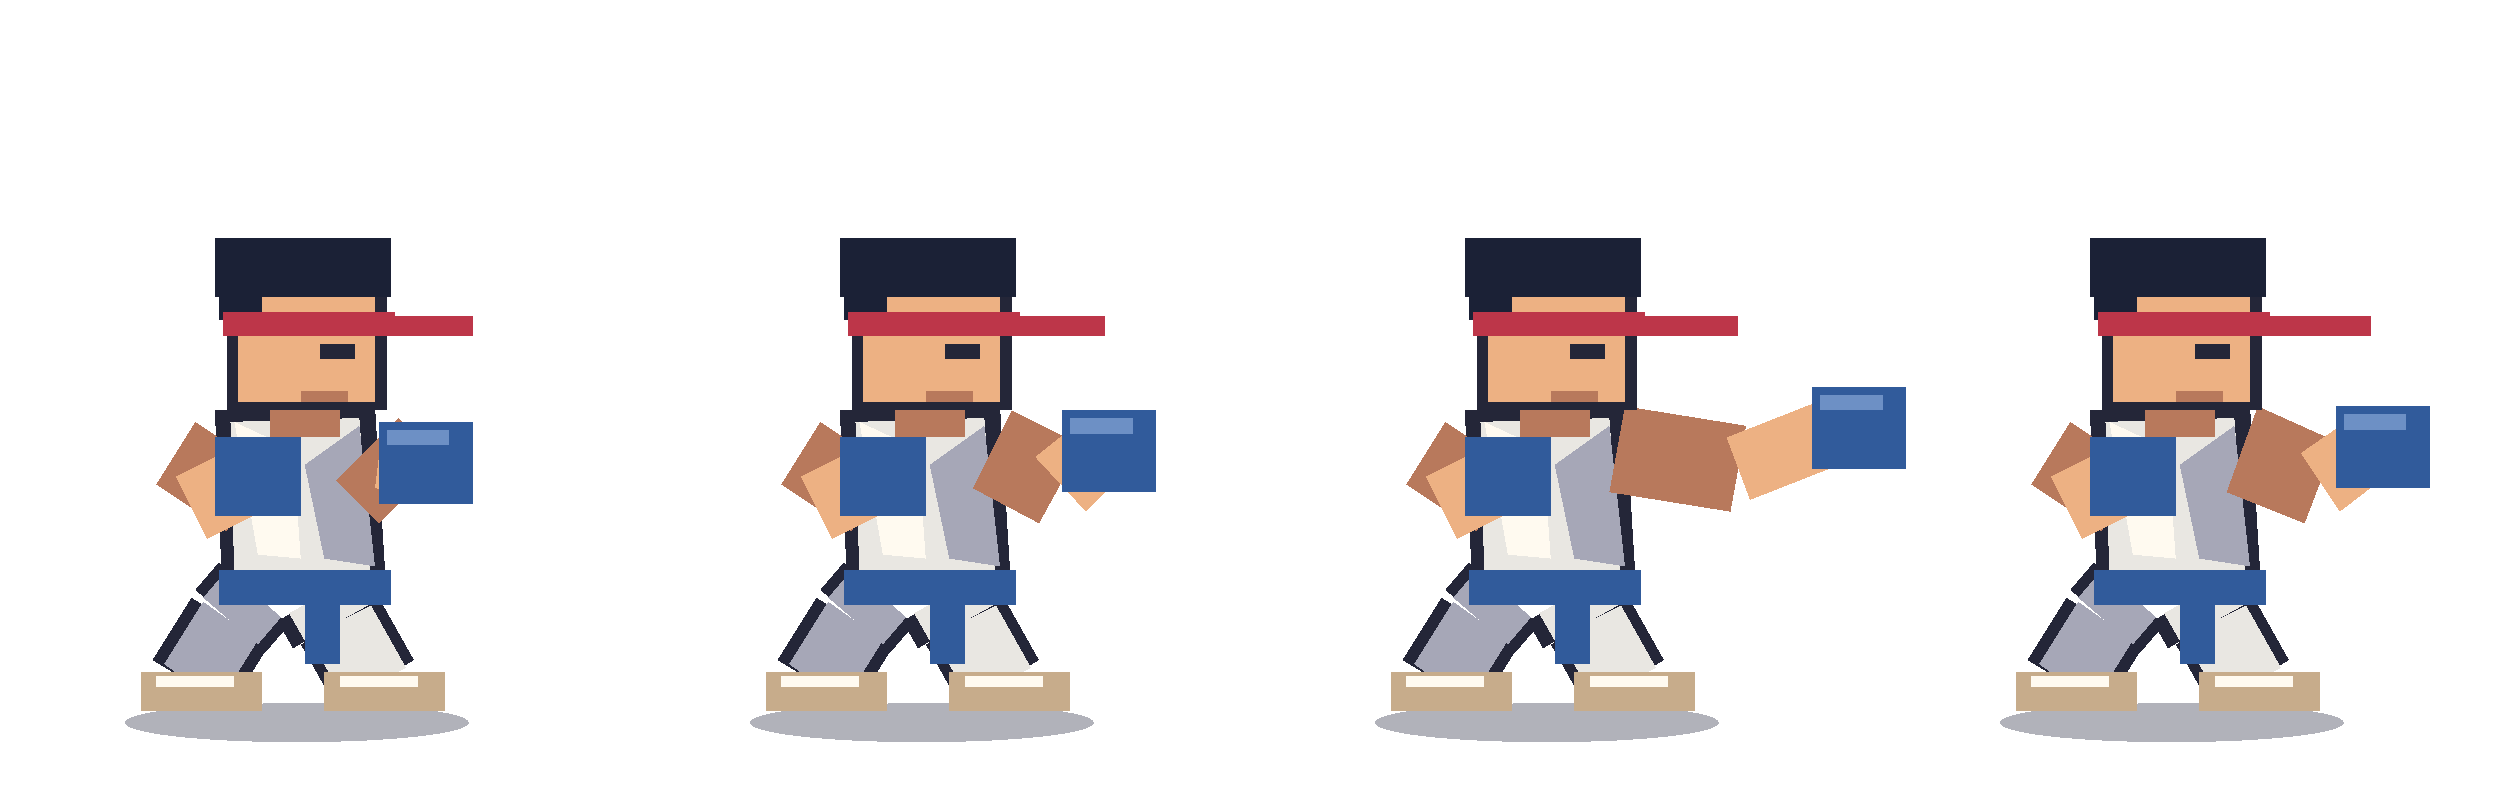
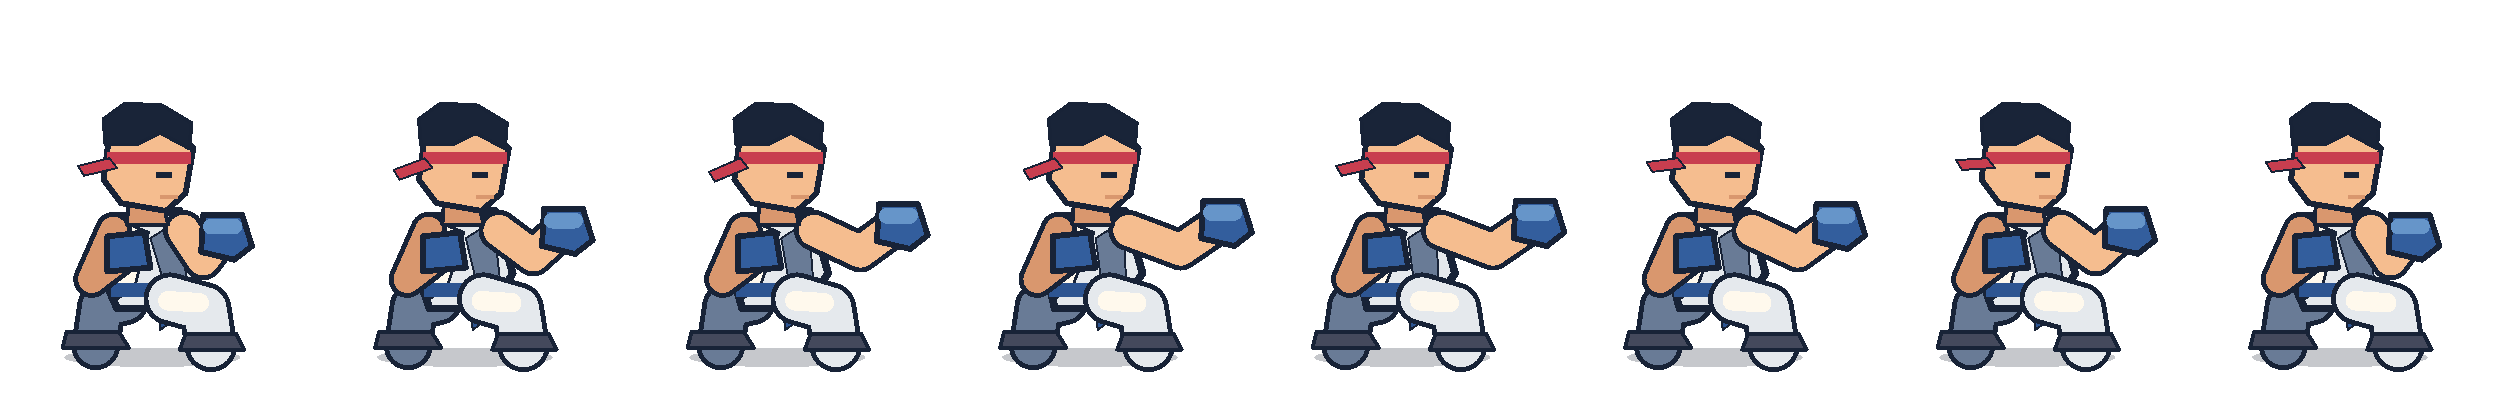
- <svg xmlns="http://www.w3.org/2000/svg" width="640" height="205" viewBox="0 0 640 205">
+ <svg xmlns="http://www.w3.org/2000/svg" width="1280" height="205" viewBox="0 0 1280 205">
  <g shape-rendering="crispEdges">
    <g transform="translate(0 0)">
-       <ellipse cx="76" cy="185" rx="44" ry="5" fill="#202238" opacity=".35" />
-       <polygon points="56,144 50,151 68,167 74,160" fill="#242638" />
-       <polygon points="49,153 39,169 59,181 69,165" fill="#242638" />
-       <polygon points="58,146 52,153 66,165 72,158" fill="#a6a7b7" />
-       <polygon points="52,154 42,170 56,180 66,164" fill="#a6a7b7" />
-       <rect x="36" y="172" width="31" height="10" fill="#c7ac8b" />
-       <rect x="40" y="173" width="20" height="3" fill="#fffaf0" />
-       <polygon points="71,159 75,166 99,152 95,145" fill="#242638" />
-       <polygon points="77,165 86,181 106,169 97,153" fill="#242638" />
-       <polygon points="74,157 78,164 96,154 92,147" fill="#e9e7e2" />
-       <polygon points="79,163 88,179 104,171 95,155" fill="#e9e7e2" />
-       <rect x="83" y="172" width="31" height="10" fill="#c7ac8b" />
-       <rect x="87" y="173" width="20" height="3" fill="#fffaf0" />
-       <polygon points="55,105 96,104 99,153 57,154" fill="#242638" />
-       <polygon points="59,108 92,107 95,148 60,149" fill="#e9e7e2" />
-       <polygon points="60,108 75,115 77,143 66,142" fill="#fffaf0" />
-       <polygon points="92,109 78,119 83,143 96,145" fill="#a6a7b7" />
-       <rect x="56" y="146" width="44" height="9" fill="#315b9b" />
-       <rect x="78" y="151" width="9" height="19" fill="#315b9b" />
-       <polygon points="50,108 40,124 58,136 68,120" fill="#b8795c" />
-       <polygon points="53,138 69,130 61,114 45,122" fill="#edb183" />
-       <rect x="55" y="112" width="22" height="20" fill="#315b9b" />
-       <polygon points="86,123 97,134 113,118 102,107" fill="#b8795c" />
-       <polygon points="114,127 115,119 97,117 96,125" fill="#edb183" />
-       <rect x="97" y="108" width="24" height="21" fill="#315b9b" />
-       <rect x="99" y="110" width="16" height="4" fill="#6d90c5" />
-       <rect x="69" y="99" width="18" height="13" fill="#b8795c" />
-       <rect x="58" y="66" width="41" height="39" fill="#242638" />
-       <rect x="61" y="69" width="35" height="34" fill="#edb183" />
-       <rect x="55" y="61" width="45" height="15" fill="#1b2136" />
-       <rect x="56" y="72" width="11" height="10" fill="#1b2136" />
-       <rect x="57" y="80" width="44" height="6" fill="#bd3649" />
-       <rect x="99" y="81" width="22" height="5" fill="#bd3649" />
-       <rect x="82" y="88" width="9" height="4" fill="#242638" />
-       <rect x="77" y="100" width="12" height="3" fill="#b8795c" />
+       <ellipse cx="78" cy="183" rx="45" ry="5" fill="#111728" opacity=".24" />
+       <path d="M 64,154 L 52,157 L 49,177" fill="none" stroke="#182337" stroke-width="25" stroke-linejoin="round" stroke-linecap="round" />
+       <path d="M 64,154 L 52,157 L 49,177" fill="none" stroke="#697b96" stroke-width="20" stroke-linejoin="round" stroke-linecap="round" />
+       <polygon points="34,170 61,170 66,178 32,178" fill="#44495c" stroke="#182337" stroke-width="2" stroke-linejoin="round" />
+       <polygon points="58,111 92,108 101,140 92,158 60,158 52,140" fill="#e5e9ed" stroke="#182337" stroke-width="4" stroke-linejoin="round" />
+       <polygon points="59,112 76,119 69,147 60,153" fill="#fff9ed" stroke="#182337" stroke-width="1.5" stroke-linejoin="round" />
+       <polygon points="91,113 77,122 84,145 97,152" fill="#697b96" stroke="#182337" stroke-width="1" stroke-linejoin="round" />
+       <rect x="57" y="145" width="43" height="7" fill="#2d5592" />
+       <polygon points="80,147 87,147 90,163 82,169" fill="#2d5592" stroke="#182337" stroke-width="1" stroke-linejoin="round" />
+       <path d="M 87,153 L 105,158 L 108,177" fill="none" stroke="#182337" stroke-width="27" stroke-linejoin="round" stroke-linecap="round" />
+       <path d="M 87,153 L 105,158 L 108,177" fill="none" stroke="#e5e9ed" stroke-width="22" stroke-linejoin="round" stroke-linecap="round" />
+       <path d="M 86,154 L 102,155" fill="none" stroke="#fff9ed" stroke-width="10" stroke-linejoin="round" stroke-linecap="round" />
+       <path d="M 86,154 L 102,155" fill="none" stroke="#fff9ed" stroke-width="5" stroke-linejoin="round" stroke-linecap="round" />
+       <polygon points="95,171 121,171 125,179 92,179" fill="#44495c" stroke="#182337" stroke-width="2" stroke-linejoin="round" />
+       <path d="M 58,118 L 47,143 L 64,130" fill="none" stroke="#182337" stroke-width="19" stroke-linejoin="round" stroke-linecap="round" />
+       <path d="M 58,118 L 47,143 L 64,130" fill="none" stroke="#d9976e" stroke-width="14" stroke-linejoin="round" stroke-linecap="round" />
+       <polygon points="55,121 74,119 77,137 55,139" fill="#335e9d" stroke="#182337" stroke-width="3" stroke-linejoin="round" />
+       <path d="M 94,118 L 104,133 L 113,121" fill="none" stroke="#182337" stroke-width="21" stroke-linejoin="round" stroke-linecap="round" />
+       <path d="M 94,118 L 104,133 L 113,121" fill="none" stroke="#f5bd8f" stroke-width="16" stroke-linejoin="round" stroke-linecap="round" />
+       <polygon points="104,110 124,110 129,126 120,133 103,129" fill="#335e9d" stroke="#182337" stroke-width="3" stroke-linejoin="round" />
+       <path d="M 108,116 L 120,116" fill="none" stroke="#6695c9" stroke-width="8" stroke-linejoin="round" stroke-linecap="round" />
+       <path d="M 108,116 L 120,116" fill="none" stroke="#6695c9" stroke-width="3" stroke-linejoin="round" stroke-linecap="round" />
+       <polygon points="66,101 83,101 86,115 65,115" fill="#d9976e" stroke="#182337" stroke-width="2" stroke-linejoin="round" />
+       <polygon points="56,69 90,66 99,76 95,99 85,108 62,104 53,92" fill="#f5bd8f" stroke="#182337" stroke-width="3" stroke-linejoin="round" />
+       <polygon points="54,74 53,61 64,53 83,54 98,63 97,76 82,68 70,74" fill="#192438" stroke="#182337" stroke-width="2" stroke-linejoin="round" />
+       <rect x="55" y="78" width="43" height="6" fill="#c83e4f" />
+       <polygon points="56,81 40,85 43,90 60,86" fill="#c83e4f" stroke="#182337" stroke-width="1" stroke-linejoin="round" />
+       <rect x="80" y="88" width="8" height="3" fill="#182337" />
+       <rect x="82" y="100" width="9" height="2" fill="#d9976e" />
    </g>
    <g transform="translate(160 0)">
-       <ellipse cx="76" cy="185" rx="44" ry="5" fill="#202238" opacity=".35" />
-       <polygon points="56,144 50,151 68,167 74,160" fill="#242638" />
-       <polygon points="49,153 39,169 59,181 69,165" fill="#242638" />
-       <polygon points="58,146 52,153 66,165 72,158" fill="#a6a7b7" />
-       <polygon points="52,154 42,170 56,180 66,164" fill="#a6a7b7" />
-       <rect x="36" y="172" width="31" height="10" fill="#c7ac8b" />
-       <rect x="40" y="173" width="20" height="3" fill="#fffaf0" />
-       <polygon points="71,159 75,166 99,152 95,145" fill="#242638" />
-       <polygon points="77,165 86,181 106,169 97,153" fill="#242638" />
-       <polygon points="74,157 78,164 96,154 92,147" fill="#e9e7e2" />
-       <polygon points="79,163 88,179 104,171 95,155" fill="#e9e7e2" />
-       <rect x="83" y="172" width="31" height="10" fill="#c7ac8b" />
-       <rect x="87" y="173" width="20" height="3" fill="#fffaf0" />
-       <polygon points="55,105 96,104 99,153 57,154" fill="#242638" />
-       <polygon points="59,108 92,107 95,148 60,149" fill="#e9e7e2" />
-       <polygon points="60,108 75,115 77,143 66,142" fill="#fffaf0" />
-       <polygon points="92,109 78,119 83,143 96,145" fill="#a6a7b7" />
-       <rect x="56" y="146" width="44" height="9" fill="#315b9b" />
-       <rect x="78" y="151" width="9" height="19" fill="#315b9b" />
-       <polygon points="50,108 40,124 58,136 68,120" fill="#b8795c" />
-       <polygon points="53,138 69,130 61,114 45,122" fill="#edb183" />
-       <rect x="55" y="112" width="22" height="20" fill="#315b9b" />
-       <polygon points="89,125 106,134 117,114 99,105" fill="#b8795c" />
-       <polygon points="118,131 127,122 115,109 105,117" fill="#edb183" />
-       <rect x="112" y="105" width="24" height="21" fill="#315b9b" />
-       <rect x="114" y="107" width="16" height="4" fill="#6d90c5" />
-       <rect x="69" y="99" width="18" height="13" fill="#b8795c" />
-       <rect x="58" y="66" width="41" height="39" fill="#242638" />
-       <rect x="61" y="69" width="35" height="34" fill="#edb183" />
-       <rect x="55" y="61" width="45" height="15" fill="#1b2136" />
-       <rect x="56" y="72" width="11" height="10" fill="#1b2136" />
-       <rect x="57" y="80" width="44" height="6" fill="#bd3649" />
-       <rect x="99" y="81" width="24" height="5" fill="#bd3649" />
-       <rect x="82" y="88" width="9" height="4" fill="#242638" />
-       <rect x="77" y="100" width="12" height="3" fill="#b8795c" />
+       <ellipse cx="78" cy="183" rx="45" ry="5" fill="#111728" opacity=".24" />
+       <path d="M 64.5,154 L 52,157 L 49,177" fill="none" stroke="#182337" stroke-width="25" stroke-linejoin="round" stroke-linecap="round" />
+       <path d="M 64.5,154 L 52,157 L 49,177" fill="none" stroke="#697b96" stroke-width="20" stroke-linejoin="round" stroke-linecap="round" />
+       <polygon points="34,170 61,170 66,178 32,178" fill="#44495c" stroke="#182337" stroke-width="2" stroke-linejoin="round" />
+       <polygon points="59.5,111 93.5,108 102.5,140 92,158 60,158 53.5,140" fill="#e5e9ed" stroke="#182337" stroke-width="4" stroke-linejoin="round" />
+       <polygon points="60.5,112 77.5,119 69,147 60,153" fill="#fff9ed" stroke="#182337" stroke-width="1.5" stroke-linejoin="round" />
+       <polygon points="92.5,113 78.5,122 84,145 97,152" fill="#697b96" stroke="#182337" stroke-width="1" stroke-linejoin="round" />
+       <rect x="57" y="145" width="43" height="7" fill="#2d5592" />
+       <polygon points="80,147 87,147 90,163 82,169" fill="#2d5592" stroke="#182337" stroke-width="1" stroke-linejoin="round" />
+       <path d="M 87.5,153 L 105,158 L 108,177" fill="none" stroke="#182337" stroke-width="27" stroke-linejoin="round" stroke-linecap="round" />
+       <path d="M 87.5,153 L 105,158 L 108,177" fill="none" stroke="#e5e9ed" stroke-width="22" stroke-linejoin="round" stroke-linecap="round" />
+       <path d="M 86.5,154 L 102,155" fill="none" stroke="#fff9ed" stroke-width="10" stroke-linejoin="round" stroke-linecap="round" />
+       <path d="M 86.5,154 L 102,155" fill="none" stroke="#fff9ed" stroke-width="5" stroke-linejoin="round" stroke-linecap="round" />
+       <polygon points="95,171 121,171 125,179 92,179" fill="#44495c" stroke="#182337" stroke-width="2" stroke-linejoin="round" />
+       <path d="M 59.5,118 L 48.5,143 L 65.5,130" fill="none" stroke="#182337" stroke-width="19" stroke-linejoin="round" stroke-linecap="round" />
+       <path d="M 59.5,118 L 48.5,143 L 65.5,130" fill="none" stroke="#d9976e" stroke-width="14" stroke-linejoin="round" stroke-linecap="round" />
+       <polygon points="56.5,121 75.5,119 78.5,137 56.5,139" fill="#335e9d" stroke="#182337" stroke-width="3" stroke-linejoin="round" />
+       <path d="M 95.5,118 L 113,131 L 127.5,118" fill="none" stroke="#182337" stroke-width="21" stroke-linejoin="round" stroke-linecap="round" />
+       <path d="M 95.5,118 L 113,131 L 127.5,118" fill="none" stroke="#f5bd8f" stroke-width="16" stroke-linejoin="round" stroke-linecap="round" />
+       <polygon points="118.5,107 138.5,107 143.5,123 134.5,130 117.5,126" fill="#335e9d" stroke="#182337" stroke-width="3" stroke-linejoin="round" />
+       <path d="M 122.5,113 L 134.5,113" fill="none" stroke="#6695c9" stroke-width="8" stroke-linejoin="round" stroke-linecap="round" />
+       <path d="M 122.5,113 L 134.5,113" fill="none" stroke="#6695c9" stroke-width="3" stroke-linejoin="round" stroke-linecap="round" />
+       <polygon points="67.5,101 84.5,101 87.5,115 66.5,115" fill="#d9976e" stroke="#182337" stroke-width="2" stroke-linejoin="round" />
+       <polygon points="57.5,69 91.5,66 100.5,76 96.5,99 86.5,108 63.5,104 54.5,92" fill="#f5bd8f" stroke="#182337" stroke-width="3" stroke-linejoin="round" />
+       <polygon points="55.5,74 54.5,61 65.5,53 84.5,54 99.5,63 98.5,76 83.5,68 71.5,74" fill="#192438" stroke="#182337" stroke-width="2" stroke-linejoin="round" />
+       <rect x="56.736" y="78" width="43" height="6" fill="#c83e4f" />
+       <polygon points="57.5,81 41.5,87 44.5,92 61.5,86" fill="#c83e4f" stroke="#182337" stroke-width="1" stroke-linejoin="round" />
+       <rect x="81.736" y="88" width="8" height="3" fill="#182337" />
+       <rect x="83.736" y="100" width="9" height="2" fill="#d9976e" />
    </g>
    <g transform="translate(320 0)">
-       <ellipse cx="76" cy="185" rx="44" ry="5" fill="#202238" opacity=".35" />
-       <polygon points="56,144 50,151 68,167 74,160" fill="#242638" />
-       <polygon points="49,153 39,169 59,181 69,165" fill="#242638" />
-       <polygon points="58,146 52,153 66,165 72,158" fill="#a6a7b7" />
-       <polygon points="52,154 42,170 56,180 66,164" fill="#a6a7b7" />
-       <rect x="36" y="172" width="31" height="10" fill="#c7ac8b" />
-       <rect x="40" y="173" width="20" height="3" fill="#fffaf0" />
-       <polygon points="71,159 75,166 99,152 95,145" fill="#242638" />
-       <polygon points="77,165 86,181 106,169 97,153" fill="#242638" />
-       <polygon points="74,157 78,164 96,154 92,147" fill="#e9e7e2" />
-       <polygon points="79,163 88,179 104,171 95,155" fill="#e9e7e2" />
-       <rect x="83" y="172" width="31" height="10" fill="#c7ac8b" />
-       <rect x="87" y="173" width="20" height="3" fill="#fffaf0" />
-       <polygon points="55,105 96,104 99,153 57,154" fill="#242638" />
-       <polygon points="59,108 92,107 95,148 60,149" fill="#e9e7e2" />
-       <polygon points="60,108 75,115 77,143 66,142" fill="#fffaf0" />
-       <polygon points="92,109 78,119 83,143 96,145" fill="#a6a7b7" />
-       <rect x="56" y="146" width="44" height="9" fill="#315b9b" />
-       <rect x="78" y="151" width="9" height="19" fill="#315b9b" />
-       <polygon points="50,108 40,124 58,136 68,120" fill="#b8795c" />
-       <polygon points="53,138 69,130 61,114 45,122" fill="#edb183" />
-       <rect x="55" y="112" width="22" height="20" fill="#315b9b" />
-       <polygon points="92,126 123,131 127,109 96,104" fill="#b8795c" />
-       <polygon points="128,128 156,117 150,101 122,112" fill="#edb183" />
-       <rect x="144" y="99" width="24" height="21" fill="#315b9b" />
-       <rect x="146" y="101" width="16" height="4" fill="#6d90c5" />
-       <rect x="69" y="99" width="18" height="13" fill="#b8795c" />
-       <rect x="58" y="66" width="41" height="39" fill="#242638" />
-       <rect x="61" y="69" width="35" height="34" fill="#edb183" />
-       <rect x="55" y="61" width="45" height="15" fill="#1b2136" />
-       <rect x="56" y="72" width="11" height="10" fill="#1b2136" />
-       <rect x="57" y="80" width="44" height="6" fill="#bd3649" />
-       <rect x="99" y="81" width="26" height="5" fill="#bd3649" />
-       <rect x="82" y="88" width="9" height="4" fill="#242638" />
-       <rect x="77" y="100" width="12" height="3" fill="#b8795c" />
+       <ellipse cx="78" cy="183" rx="45" ry="5" fill="#111728" opacity=".24" />
+       <path d="M 65,154 L 52,157 L 49,177" fill="none" stroke="#182337" stroke-width="25" stroke-linejoin="round" stroke-linecap="round" />
+       <path d="M 65,154 L 52,157 L 49,177" fill="none" stroke="#697b96" stroke-width="20" stroke-linejoin="round" stroke-linecap="round" />
+       <polygon points="34,170 61,170 66,178 32,178" fill="#44495c" stroke="#182337" stroke-width="2" stroke-linejoin="round" />
+       <polygon points="61,111 95,108 104,140 92,158 60,158 55,140" fill="#e5e9ed" stroke="#182337" stroke-width="4" stroke-linejoin="round" />
+       <polygon points="62,112 79,119 69,147 60,153" fill="#fff9ed" stroke="#182337" stroke-width="1.5" stroke-linejoin="round" />
+       <polygon points="94,113 80,122 84,145 97,152" fill="#697b96" stroke="#182337" stroke-width="1" stroke-linejoin="round" />
+       <rect x="57" y="145" width="43" height="7" fill="#2d5592" />
+       <polygon points="80,147 87,147 90,163 82,169" fill="#2d5592" stroke="#182337" stroke-width="1" stroke-linejoin="round" />
+       <path d="M 88,153 L 105,158 L 108,177" fill="none" stroke="#182337" stroke-width="27" stroke-linejoin="round" stroke-linecap="round" />
+       <path d="M 88,153 L 105,158 L 108,177" fill="none" stroke="#e5e9ed" stroke-width="22" stroke-linejoin="round" stroke-linecap="round" />
+       <path d="M 87,154 L 102,155" fill="none" stroke="#fff9ed" stroke-width="10" stroke-linejoin="round" stroke-linecap="round" />
+       <path d="M 87,154 L 102,155" fill="none" stroke="#fff9ed" stroke-width="5" stroke-linejoin="round" stroke-linecap="round" />
+       <polygon points="95,171 121,171 125,179 92,179" fill="#44495c" stroke="#182337" stroke-width="2" stroke-linejoin="round" />
+       <path d="M 61,118 L 50,143 L 67,130" fill="none" stroke="#182337" stroke-width="19" stroke-linejoin="round" stroke-linecap="round" />
+       <path d="M 61,118 L 50,143 L 67,130" fill="none" stroke="#d9976e" stroke-width="14" stroke-linejoin="round" stroke-linecap="round" />
+       <polygon points="58,121 77,119 80,137 58,139" fill="#335e9d" stroke="#182337" stroke-width="3" stroke-linejoin="round" />
+       <path d="M 97,118 L 120.5,129 L 139,115.5" fill="none" stroke="#182337" stroke-width="21" stroke-linejoin="round" stroke-linecap="round" />
+       <path d="M 97,118 L 120.5,129 L 139,115.5" fill="none" stroke="#f5bd8f" stroke-width="16" stroke-linejoin="round" stroke-linecap="round" />
+       <polygon points="130,104.5 150,104.5 155,120.5 146,127.5 129,123.5" fill="#335e9d" stroke="#182337" stroke-width="3" stroke-linejoin="round" />
+       <path d="M 134,110.5 L 146,110.5" fill="none" stroke="#6695c9" stroke-width="8" stroke-linejoin="round" stroke-linecap="round" />
+       <path d="M 134,110.5 L 146,110.5" fill="none" stroke="#6695c9" stroke-width="3" stroke-linejoin="round" stroke-linecap="round" />
+       <polygon points="69,101 86,101 89,115 68,115" fill="#d9976e" stroke="#182337" stroke-width="2" stroke-linejoin="round" />
+       <polygon points="59,69 93,66 102,76 98,99 88,108 65,104 56,92" fill="#f5bd8f" stroke="#182337" stroke-width="3" stroke-linejoin="round" />
+       <polygon points="57,74 56,61 67,53 86,54 101,63 100,76 85,68 73,74" fill="#192438" stroke="#182337" stroke-width="2" stroke-linejoin="round" />
+       <rect x="58.127" y="78" width="43" height="6" fill="#c83e4f" />
+       <polygon points="59,81 43,88 46,93 63,86" fill="#c83e4f" stroke="#182337" stroke-width="1" stroke-linejoin="round" />
+       <rect x="83.127" y="88" width="8" height="3" fill="#182337" />
+       <rect x="85.127" y="100" width="9" height="2" fill="#d9976e" />
    </g>
    <g transform="translate(480 0)">
-       <ellipse cx="76" cy="185" rx="44" ry="5" fill="#202238" opacity=".35" />
-       <polygon points="56,144 50,151 68,167 74,160" fill="#242638" />
-       <polygon points="49,153 39,169 59,181 69,165" fill="#242638" />
-       <polygon points="58,146 52,153 66,165 72,158" fill="#a6a7b7" />
-       <polygon points="52,154 42,170 56,180 66,164" fill="#a6a7b7" />
-       <rect x="36" y="172" width="31" height="10" fill="#c7ac8b" />
-       <rect x="40" y="173" width="20" height="3" fill="#fffaf0" />
-       <polygon points="71,159 75,166 99,152 95,145" fill="#242638" />
-       <polygon points="77,165 86,181 106,169 97,153" fill="#242638" />
-       <polygon points="74,157 78,164 96,154 92,147" fill="#e9e7e2" />
-       <polygon points="79,163 88,179 104,171 95,155" fill="#e9e7e2" />
-       <rect x="83" y="172" width="31" height="10" fill="#c7ac8b" />
-       <rect x="87" y="173" width="20" height="3" fill="#fffaf0" />
-       <polygon points="55,105 96,104 99,153 57,154" fill="#242638" />
-       <polygon points="59,108 92,107 95,148 60,149" fill="#e9e7e2" />
-       <polygon points="60,108 75,115 77,143 66,142" fill="#fffaf0" />
-       <polygon points="92,109 78,119 83,143 96,145" fill="#a6a7b7" />
-       <rect x="56" y="146" width="44" height="9" fill="#315b9b" />
-       <rect x="78" y="151" width="9" height="19" fill="#315b9b" />
-       <polygon points="50,108 40,124 58,136 68,120" fill="#b8795c" />
-       <polygon points="53,138 69,130 61,114 45,122" fill="#edb183" />
-       <rect x="55" y="112" width="22" height="20" fill="#315b9b" />
-       <polygon points="90,126 110,134 118,113 98,104" fill="#b8795c" />
-       <polygon points="119,131 132,121 122,107 109,116" fill="#edb183" />
-       <rect x="118" y="104" width="24" height="21" fill="#315b9b" />
-       <rect x="120" y="106" width="16" height="4" fill="#6d90c5" />
-       <rect x="69" y="99" width="18" height="13" fill="#b8795c" />
-       <rect x="58" y="66" width="41" height="39" fill="#242638" />
-       <rect x="61" y="69" width="35" height="34" fill="#edb183" />
-       <rect x="55" y="61" width="45" height="15" fill="#1b2136" />
-       <rect x="56" y="72" width="11" height="10" fill="#1b2136" />
-       <rect x="57" y="80" width="44" height="6" fill="#bd3649" />
-       <rect x="99" y="81" width="28" height="5" fill="#bd3649" />
-       <rect x="82" y="88" width="9" height="4" fill="#242638" />
-       <rect x="77" y="100" width="12" height="3" fill="#b8795c" />
+       <ellipse cx="78" cy="183" rx="45" ry="5" fill="#111728" opacity=".24" />
+       <path d="M 65,154 L 52,157 L 49,177" fill="none" stroke="#182337" stroke-width="25" stroke-linejoin="round" stroke-linecap="round" />
+       <path d="M 65,154 L 52,157 L 49,177" fill="none" stroke="#697b96" stroke-width="20" stroke-linejoin="round" stroke-linecap="round" />
+       <polygon points="34,170 61,170 66,178 32,178" fill="#44495c" stroke="#182337" stroke-width="2" stroke-linejoin="round" />
+       <polygon points="62,111 96,108 105,140 92,158 60,158 56,140" fill="#e5e9ed" stroke="#182337" stroke-width="4" stroke-linejoin="round" />
+       <polygon points="63,112 80,119 69,147 60,153" fill="#fff9ed" stroke="#182337" stroke-width="1.5" stroke-linejoin="round" />
+       <polygon points="95,113 81,122 84,145 97,152" fill="#697b96" stroke="#182337" stroke-width="1" stroke-linejoin="round" />
+       <rect x="57" y="145" width="43" height="7" fill="#2d5592" />
+       <polygon points="80,147 87,147 90,163 82,169" fill="#2d5592" stroke="#182337" stroke-width="1" stroke-linejoin="round" />
+       <path d="M 88,153 L 105,158 L 108,177" fill="none" stroke="#182337" stroke-width="27" stroke-linejoin="round" stroke-linecap="round" />
+       <path d="M 88,153 L 105,158 L 108,177" fill="none" stroke="#e5e9ed" stroke-width="22" stroke-linejoin="round" stroke-linecap="round" />
+       <path d="M 87,154 L 102,155" fill="none" stroke="#fff9ed" stroke-width="10" stroke-linejoin="round" stroke-linecap="round" />
+       <path d="M 87,154 L 102,155" fill="none" stroke="#fff9ed" stroke-width="5" stroke-linejoin="round" stroke-linecap="round" />
+       <polygon points="95,171 121,171 125,179 92,179" fill="#44495c" stroke="#182337" stroke-width="2" stroke-linejoin="round" />
+       <path d="M 62,118 L 51,143 L 68,130" fill="none" stroke="#182337" stroke-width="19" stroke-linejoin="round" stroke-linecap="round" />
+       <path d="M 62,118 L 51,143 L 68,130" fill="none" stroke="#d9976e" stroke-width="14" stroke-linejoin="round" stroke-linecap="round" />
+       <polygon points="59,121 78,119 81,137 59,139" fill="#335e9d" stroke="#182337" stroke-width="3" stroke-linejoin="round" />
+       <path d="M 98,118 L 124.5,128 L 145,114" fill="none" stroke="#182337" stroke-width="21" stroke-linejoin="round" stroke-linecap="round" />
+       <path d="M 98,118 L 124.5,128 L 145,114" fill="none" stroke="#f5bd8f" stroke-width="16" stroke-linejoin="round" stroke-linecap="round" />
+       <polygon points="136,103 156,103 161,119 152,126 135,122" fill="#335e9d" stroke="#182337" stroke-width="3" stroke-linejoin="round" />
+       <path d="M 140,109 L 152,109" fill="none" stroke="#6695c9" stroke-width="8" stroke-linejoin="round" stroke-linecap="round" />
+       <path d="M 140,109 L 152,109" fill="none" stroke="#6695c9" stroke-width="3" stroke-linejoin="round" stroke-linecap="round" />
+       <polygon points="70,101 87,101 90,115 69,115" fill="#d9976e" stroke="#182337" stroke-width="2" stroke-linejoin="round" />
+       <polygon points="60,69 94,66 103,76 99,99 89,108 66,104 57,92" fill="#f5bd8f" stroke="#182337" stroke-width="3" stroke-linejoin="round" />
+       <polygon points="58,74 57,61 68,53 87,54 102,63 101,76 86,68 74,74" fill="#192438" stroke="#182337" stroke-width="2" stroke-linejoin="round" />
+       <rect x="58.9" y="78" width="43" height="6" fill="#c83e4f" />
+       <polygon points="60,81 44,87 47,92 64,86" fill="#c83e4f" stroke="#182337" stroke-width="1" stroke-linejoin="round" />
+       <rect x="83.9" y="88" width="8" height="3" fill="#182337" />
+       <rect x="85.9" y="100" width="9" height="2" fill="#d9976e" />
+     </g>
+     <g transform="translate(640 0)">
+       <ellipse cx="78" cy="183" rx="45" ry="5" fill="#111728" opacity=".24" />
+       <path d="M 65,154 L 52,157 L 49,177" fill="none" stroke="#182337" stroke-width="25" stroke-linejoin="round" stroke-linecap="round" />
+       <path d="M 65,154 L 52,157 L 49,177" fill="none" stroke="#697b96" stroke-width="20" stroke-linejoin="round" stroke-linecap="round" />
+       <polygon points="34,170 61,170 66,178 32,178" fill="#44495c" stroke="#182337" stroke-width="2" stroke-linejoin="round" />
+       <polygon points="62,111 96,108 105,140 92,158 60,158 56,140" fill="#e5e9ed" stroke="#182337" stroke-width="4" stroke-linejoin="round" />
+       <polygon points="63,112 80,119 69,147 60,153" fill="#fff9ed" stroke="#182337" stroke-width="1.5" stroke-linejoin="round" />
+       <polygon points="95,113 81,122 84,145 97,152" fill="#697b96" stroke="#182337" stroke-width="1" stroke-linejoin="round" />
+       <rect x="57" y="145" width="43" height="7" fill="#2d5592" />
+       <polygon points="80,147 87,147 90,163 82,169" fill="#2d5592" stroke="#182337" stroke-width="1" stroke-linejoin="round" />
+       <path d="M 88,153 L 105,158 L 108,177" fill="none" stroke="#182337" stroke-width="27" stroke-linejoin="round" stroke-linecap="round" />
+       <path d="M 88,153 L 105,158 L 108,177" fill="none" stroke="#e5e9ed" stroke-width="22" stroke-linejoin="round" stroke-linecap="round" />
+       <path d="M 87,154 L 102,155" fill="none" stroke="#fff9ed" stroke-width="10" stroke-linejoin="round" stroke-linecap="round" />
+       <path d="M 87,154 L 102,155" fill="none" stroke="#fff9ed" stroke-width="5" stroke-linejoin="round" stroke-linecap="round" />
+       <polygon points="95,171 121,171 125,179 92,179" fill="#44495c" stroke="#182337" stroke-width="2" stroke-linejoin="round" />
+       <path d="M 62,118 L 51,143 L 68,130" fill="none" stroke="#182337" stroke-width="19" stroke-linejoin="round" stroke-linecap="round" />
+       <path d="M 62,118 L 51,143 L 68,130" fill="none" stroke="#d9976e" stroke-width="14" stroke-linejoin="round" stroke-linecap="round" />
+       <polygon points="59,121 78,119 81,137 59,139" fill="#335e9d" stroke="#182337" stroke-width="3" stroke-linejoin="round" />
+       <path d="M 98,118 L 124.5,128 L 145,114" fill="none" stroke="#182337" stroke-width="21" stroke-linejoin="round" stroke-linecap="round" />
+       <path d="M 98,118 L 124.5,128 L 145,114" fill="none" stroke="#f5bd8f" stroke-width="16" stroke-linejoin="round" stroke-linecap="round" />
+       <polygon points="136,103 156,103 161,119 152,126 135,122" fill="#335e9d" stroke="#182337" stroke-width="3" stroke-linejoin="round" />
+       <path d="M 140,109 L 152,109" fill="none" stroke="#6695c9" stroke-width="8" stroke-linejoin="round" stroke-linecap="round" />
+       <path d="M 140,109 L 152,109" fill="none" stroke="#6695c9" stroke-width="3" stroke-linejoin="round" stroke-linecap="round" />
+       <polygon points="70,101 87,101 90,115 69,115" fill="#d9976e" stroke="#182337" stroke-width="2" stroke-linejoin="round" />
+       <polygon points="60,69 94,66 103,76 99,99 89,108 66,104 57,92" fill="#f5bd8f" stroke="#182337" stroke-width="3" stroke-linejoin="round" />
+       <polygon points="58,74 57,61 68,53 87,54 102,63 101,76 86,68 74,74" fill="#192438" stroke="#182337" stroke-width="2" stroke-linejoin="round" />
+       <rect x="58.9" y="78" width="43" height="6" fill="#c83e4f" />
+       <polygon points="60,81 44,85 47,90 64,86" fill="#c83e4f" stroke="#182337" stroke-width="1" stroke-linejoin="round" />
+       <rect x="83.9" y="88" width="8" height="3" fill="#182337" />
+       <rect x="85.9" y="100" width="9" height="2" fill="#d9976e" />
+     </g>
+     <g transform="translate(800 0)">
+       <ellipse cx="78" cy="183" rx="45" ry="5" fill="#111728" opacity=".24" />
+       <path d="M 65,154 L 52,157 L 49,177" fill="none" stroke="#182337" stroke-width="25" stroke-linejoin="round" stroke-linecap="round" />
+       <path d="M 65,154 L 52,157 L 49,177" fill="none" stroke="#697b96" stroke-width="20" stroke-linejoin="round" stroke-linecap="round" />
+       <polygon points="34,170 61,170 66,178 32,178" fill="#44495c" stroke="#182337" stroke-width="2" stroke-linejoin="round" />
+       <polygon points="61,111 95,108 104,140 92,158 60,158 55,140" fill="#e5e9ed" stroke="#182337" stroke-width="4" stroke-linejoin="round" />
+       <polygon points="62,112 79,119 69,147 60,153" fill="#fff9ed" stroke="#182337" stroke-width="1.5" stroke-linejoin="round" />
+       <polygon points="94,113 80,122 84,145 97,152" fill="#697b96" stroke="#182337" stroke-width="1" stroke-linejoin="round" />
+       <rect x="57" y="145" width="43" height="7" fill="#2d5592" />
+       <polygon points="80,147 87,147 90,163 82,169" fill="#2d5592" stroke="#182337" stroke-width="1" stroke-linejoin="round" />
+       <path d="M 88,153 L 105,158 L 108,177" fill="none" stroke="#182337" stroke-width="27" stroke-linejoin="round" stroke-linecap="round" />
+       <path d="M 88,153 L 105,158 L 108,177" fill="none" stroke="#e5e9ed" stroke-width="22" stroke-linejoin="round" stroke-linecap="round" />
+       <path d="M 87,154 L 102,155" fill="none" stroke="#fff9ed" stroke-width="10" stroke-linejoin="round" stroke-linecap="round" />
+       <path d="M 87,154 L 102,155" fill="none" stroke="#fff9ed" stroke-width="5" stroke-linejoin="round" stroke-linecap="round" />
+       <polygon points="95,171 121,171 125,179 92,179" fill="#44495c" stroke="#182337" stroke-width="2" stroke-linejoin="round" />
+       <path d="M 61,118 L 50,143 L 67,130" fill="none" stroke="#182337" stroke-width="19" stroke-linejoin="round" stroke-linecap="round" />
+       <path d="M 61,118 L 50,143 L 67,130" fill="none" stroke="#d9976e" stroke-width="14" stroke-linejoin="round" stroke-linecap="round" />
+       <polygon points="58,121 77,119 80,137 58,139" fill="#335e9d" stroke="#182337" stroke-width="3" stroke-linejoin="round" />
+       <path d="M 97,118 L 120.5,129 L 139,115.5" fill="none" stroke="#182337" stroke-width="21" stroke-linejoin="round" stroke-linecap="round" />
+       <path d="M 97,118 L 120.5,129 L 139,115.5" fill="none" stroke="#f5bd8f" stroke-width="16" stroke-linejoin="round" stroke-linecap="round" />
+       <polygon points="130,104.5 150,104.5 155,120.5 146,127.5 129,123.5" fill="#335e9d" stroke="#182337" stroke-width="3" stroke-linejoin="round" />
+       <path d="M 134,110.5 L 146,110.5" fill="none" stroke="#6695c9" stroke-width="8" stroke-linejoin="round" stroke-linecap="round" />
+       <path d="M 134,110.5 L 146,110.5" fill="none" stroke="#6695c9" stroke-width="3" stroke-linejoin="round" stroke-linecap="round" />
+       <polygon points="69,101 86,101 89,115 68,115" fill="#d9976e" stroke="#182337" stroke-width="2" stroke-linejoin="round" />
+       <polygon points="59,69 93,66 102,76 98,99 88,108 65,104 56,92" fill="#f5bd8f" stroke="#182337" stroke-width="3" stroke-linejoin="round" />
+       <polygon points="57,74 56,61 67,53 86,54 101,63 100,76 85,68 73,74" fill="#192438" stroke="#182337" stroke-width="2" stroke-linejoin="round" />
+       <rect x="58.127" y="78" width="43" height="6" fill="#c83e4f" />
+       <polygon points="59,81 43,83 46,88 63,86" fill="#c83e4f" stroke="#182337" stroke-width="1" stroke-linejoin="round" />
+       <rect x="83.127" y="88" width="8" height="3" fill="#182337" />
+       <rect x="85.127" y="100" width="9" height="2" fill="#d9976e" />
+     </g>
+     <g transform="translate(960 0)">
+       <ellipse cx="78" cy="183" rx="45" ry="5" fill="#111728" opacity=".24" />
+       <path d="M 64.5,154 L 52,157 L 49,177" fill="none" stroke="#182337" stroke-width="25" stroke-linejoin="round" stroke-linecap="round" />
+       <path d="M 64.5,154 L 52,157 L 49,177" fill="none" stroke="#697b96" stroke-width="20" stroke-linejoin="round" stroke-linecap="round" />
+       <polygon points="34,170 61,170 66,178 32,178" fill="#44495c" stroke="#182337" stroke-width="2" stroke-linejoin="round" />
+       <polygon points="59.5,111 93.5,108 102.5,140 92,158 60,158 53.5,140" fill="#e5e9ed" stroke="#182337" stroke-width="4" stroke-linejoin="round" />
+       <polygon points="60.5,112 77.5,119 69,147 60,153" fill="#fff9ed" stroke="#182337" stroke-width="1.5" stroke-linejoin="round" />
+       <polygon points="92.5,113 78.5,122 84,145 97,152" fill="#697b96" stroke="#182337" stroke-width="1" stroke-linejoin="round" />
+       <rect x="57" y="145" width="43" height="7" fill="#2d5592" />
+       <polygon points="80,147 87,147 90,163 82,169" fill="#2d5592" stroke="#182337" stroke-width="1" stroke-linejoin="round" />
+       <path d="M 87.5,153 L 105,158 L 108,177" fill="none" stroke="#182337" stroke-width="27" stroke-linejoin="round" stroke-linecap="round" />
+       <path d="M 87.5,153 L 105,158 L 108,177" fill="none" stroke="#e5e9ed" stroke-width="22" stroke-linejoin="round" stroke-linecap="round" />
+       <path d="M 86.5,154 L 102,155" fill="none" stroke="#fff9ed" stroke-width="10" stroke-linejoin="round" stroke-linecap="round" />
+       <path d="M 86.5,154 L 102,155" fill="none" stroke="#fff9ed" stroke-width="5" stroke-linejoin="round" stroke-linecap="round" />
+       <polygon points="95,171 121,171 125,179 92,179" fill="#44495c" stroke="#182337" stroke-width="2" stroke-linejoin="round" />
+       <path d="M 59.5,118 L 48.5,143 L 65.5,130" fill="none" stroke="#182337" stroke-width="19" stroke-linejoin="round" stroke-linecap="round" />
+       <path d="M 59.5,118 L 48.5,143 L 65.5,130" fill="none" stroke="#d9976e" stroke-width="14" stroke-linejoin="round" stroke-linecap="round" />
+       <polygon points="56.5,121 75.5,119 78.5,137 56.5,139" fill="#335e9d" stroke="#182337" stroke-width="3" stroke-linejoin="round" />
+       <path d="M 95.5,118 L 113,131 L 127.5,118" fill="none" stroke="#182337" stroke-width="21" stroke-linejoin="round" stroke-linecap="round" />
+       <path d="M 95.5,118 L 113,131 L 127.5,118" fill="none" stroke="#f5bd8f" stroke-width="16" stroke-linejoin="round" stroke-linecap="round" />
+       <polygon points="118.5,107 138.5,107 143.5,123 134.5,130 117.5,126" fill="#335e9d" stroke="#182337" stroke-width="3" stroke-linejoin="round" />
+       <path d="M 122.5,113 L 134.5,113" fill="none" stroke="#6695c9" stroke-width="8" stroke-linejoin="round" stroke-linecap="round" />
+       <path d="M 122.5,113 L 134.5,113" fill="none" stroke="#6695c9" stroke-width="3" stroke-linejoin="round" stroke-linecap="round" />
+       <polygon points="67.5,101 84.5,101 87.5,115 66.5,115" fill="#d9976e" stroke="#182337" stroke-width="2" stroke-linejoin="round" />
+       <polygon points="57.5,69 91.5,66 100.5,76 96.5,99 86.5,108 63.5,104 54.5,92" fill="#f5bd8f" stroke="#182337" stroke-width="3" stroke-linejoin="round" />
+       <polygon points="55.5,74 54.5,61 65.5,53 84.5,54 99.5,63 98.5,76 83.5,68 71.5,74" fill="#192438" stroke="#182337" stroke-width="2" stroke-linejoin="round" />
+       <rect x="56.736" y="78" width="43" height="6" fill="#c83e4f" />
+       <polygon points="57.5,81 41.5,82 44.5,87 61.5,86" fill="#c83e4f" stroke="#182337" stroke-width="1" stroke-linejoin="round" />
+       <rect x="81.736" y="88" width="8" height="3" fill="#182337" />
+       <rect x="83.736" y="100" width="9" height="2" fill="#d9976e" />
+     </g>
+     <g transform="translate(1120 0)">
+       <ellipse cx="78" cy="183" rx="45" ry="5" fill="#111728" opacity=".24" />
+       <path d="M 64,154 L 52,157 L 49,177" fill="none" stroke="#182337" stroke-width="25" stroke-linejoin="round" stroke-linecap="round" />
+       <path d="M 64,154 L 52,157 L 49,177" fill="none" stroke="#697b96" stroke-width="20" stroke-linejoin="round" stroke-linecap="round" />
+       <polygon points="34,170 61,170 66,178 32,178" fill="#44495c" stroke="#182337" stroke-width="2" stroke-linejoin="round" />
+       <polygon points="58,111 92,108 101,140 92,158 60,158 52,140" fill="#e5e9ed" stroke="#182337" stroke-width="4" stroke-linejoin="round" />
+       <polygon points="59,112 76,119 69,147 60,153" fill="#fff9ed" stroke="#182337" stroke-width="1.5" stroke-linejoin="round" />
+       <polygon points="91,113 77,122 84,145 97,152" fill="#697b96" stroke="#182337" stroke-width="1" stroke-linejoin="round" />
+       <rect x="57" y="145" width="43" height="7" fill="#2d5592" />
+       <polygon points="80,147 87,147 90,163 82,169" fill="#2d5592" stroke="#182337" stroke-width="1" stroke-linejoin="round" />
+       <path d="M 87,153 L 105,158 L 108,177" fill="none" stroke="#182337" stroke-width="27" stroke-linejoin="round" stroke-linecap="round" />
+       <path d="M 87,153 L 105,158 L 108,177" fill="none" stroke="#e5e9ed" stroke-width="22" stroke-linejoin="round" stroke-linecap="round" />
+       <path d="M 86,154 L 102,155" fill="none" stroke="#fff9ed" stroke-width="10" stroke-linejoin="round" stroke-linecap="round" />
+       <path d="M 86,154 L 102,155" fill="none" stroke="#fff9ed" stroke-width="5" stroke-linejoin="round" stroke-linecap="round" />
+       <polygon points="95,171 121,171 125,179 92,179" fill="#44495c" stroke="#182337" stroke-width="2" stroke-linejoin="round" />
+       <path d="M 58,118 L 47,143 L 64,130" fill="none" stroke="#182337" stroke-width="19" stroke-linejoin="round" stroke-linecap="round" />
+       <path d="M 58,118 L 47,143 L 64,130" fill="none" stroke="#d9976e" stroke-width="14" stroke-linejoin="round" stroke-linecap="round" />
+       <polygon points="55,121 74,119 77,137 55,139" fill="#335e9d" stroke="#182337" stroke-width="3" stroke-linejoin="round" />
+       <path d="M 94,118 L 104,133 L 113,121" fill="none" stroke="#182337" stroke-width="21" stroke-linejoin="round" stroke-linecap="round" />
+       <path d="M 94,118 L 104,133 L 113,121" fill="none" stroke="#f5bd8f" stroke-width="16" stroke-linejoin="round" stroke-linecap="round" />
+       <polygon points="104,110 124,110 129,126 120,133 103,129" fill="#335e9d" stroke="#182337" stroke-width="3" stroke-linejoin="round" />
+       <path d="M 108,116 L 120,116" fill="none" stroke="#6695c9" stroke-width="8" stroke-linejoin="round" stroke-linecap="round" />
+       <path d="M 108,116 L 120,116" fill="none" stroke="#6695c9" stroke-width="3" stroke-linejoin="round" stroke-linecap="round" />
+       <polygon points="66,101 83,101 86,115 65,115" fill="#d9976e" stroke="#182337" stroke-width="2" stroke-linejoin="round" />
+       <polygon points="56,69 90,66 99,76 95,99 85,108 62,104 53,92" fill="#f5bd8f" stroke="#182337" stroke-width="3" stroke-linejoin="round" />
+       <polygon points="54,74 53,61 64,53 83,54 98,63 97,76 82,68 70,74" fill="#192438" stroke="#182337" stroke-width="2" stroke-linejoin="round" />
+       <rect x="55" y="78" width="43" height="6" fill="#c83e4f" />
+       <polygon points="56,81 40,83 43,88 60,86" fill="#c83e4f" stroke="#182337" stroke-width="1" stroke-linejoin="round" />
+       <rect x="80" y="88" width="8" height="3" fill="#182337" />
+       <rect x="82" y="100" width="9" height="2" fill="#d9976e" />
    </g>
  </g>
</svg>
